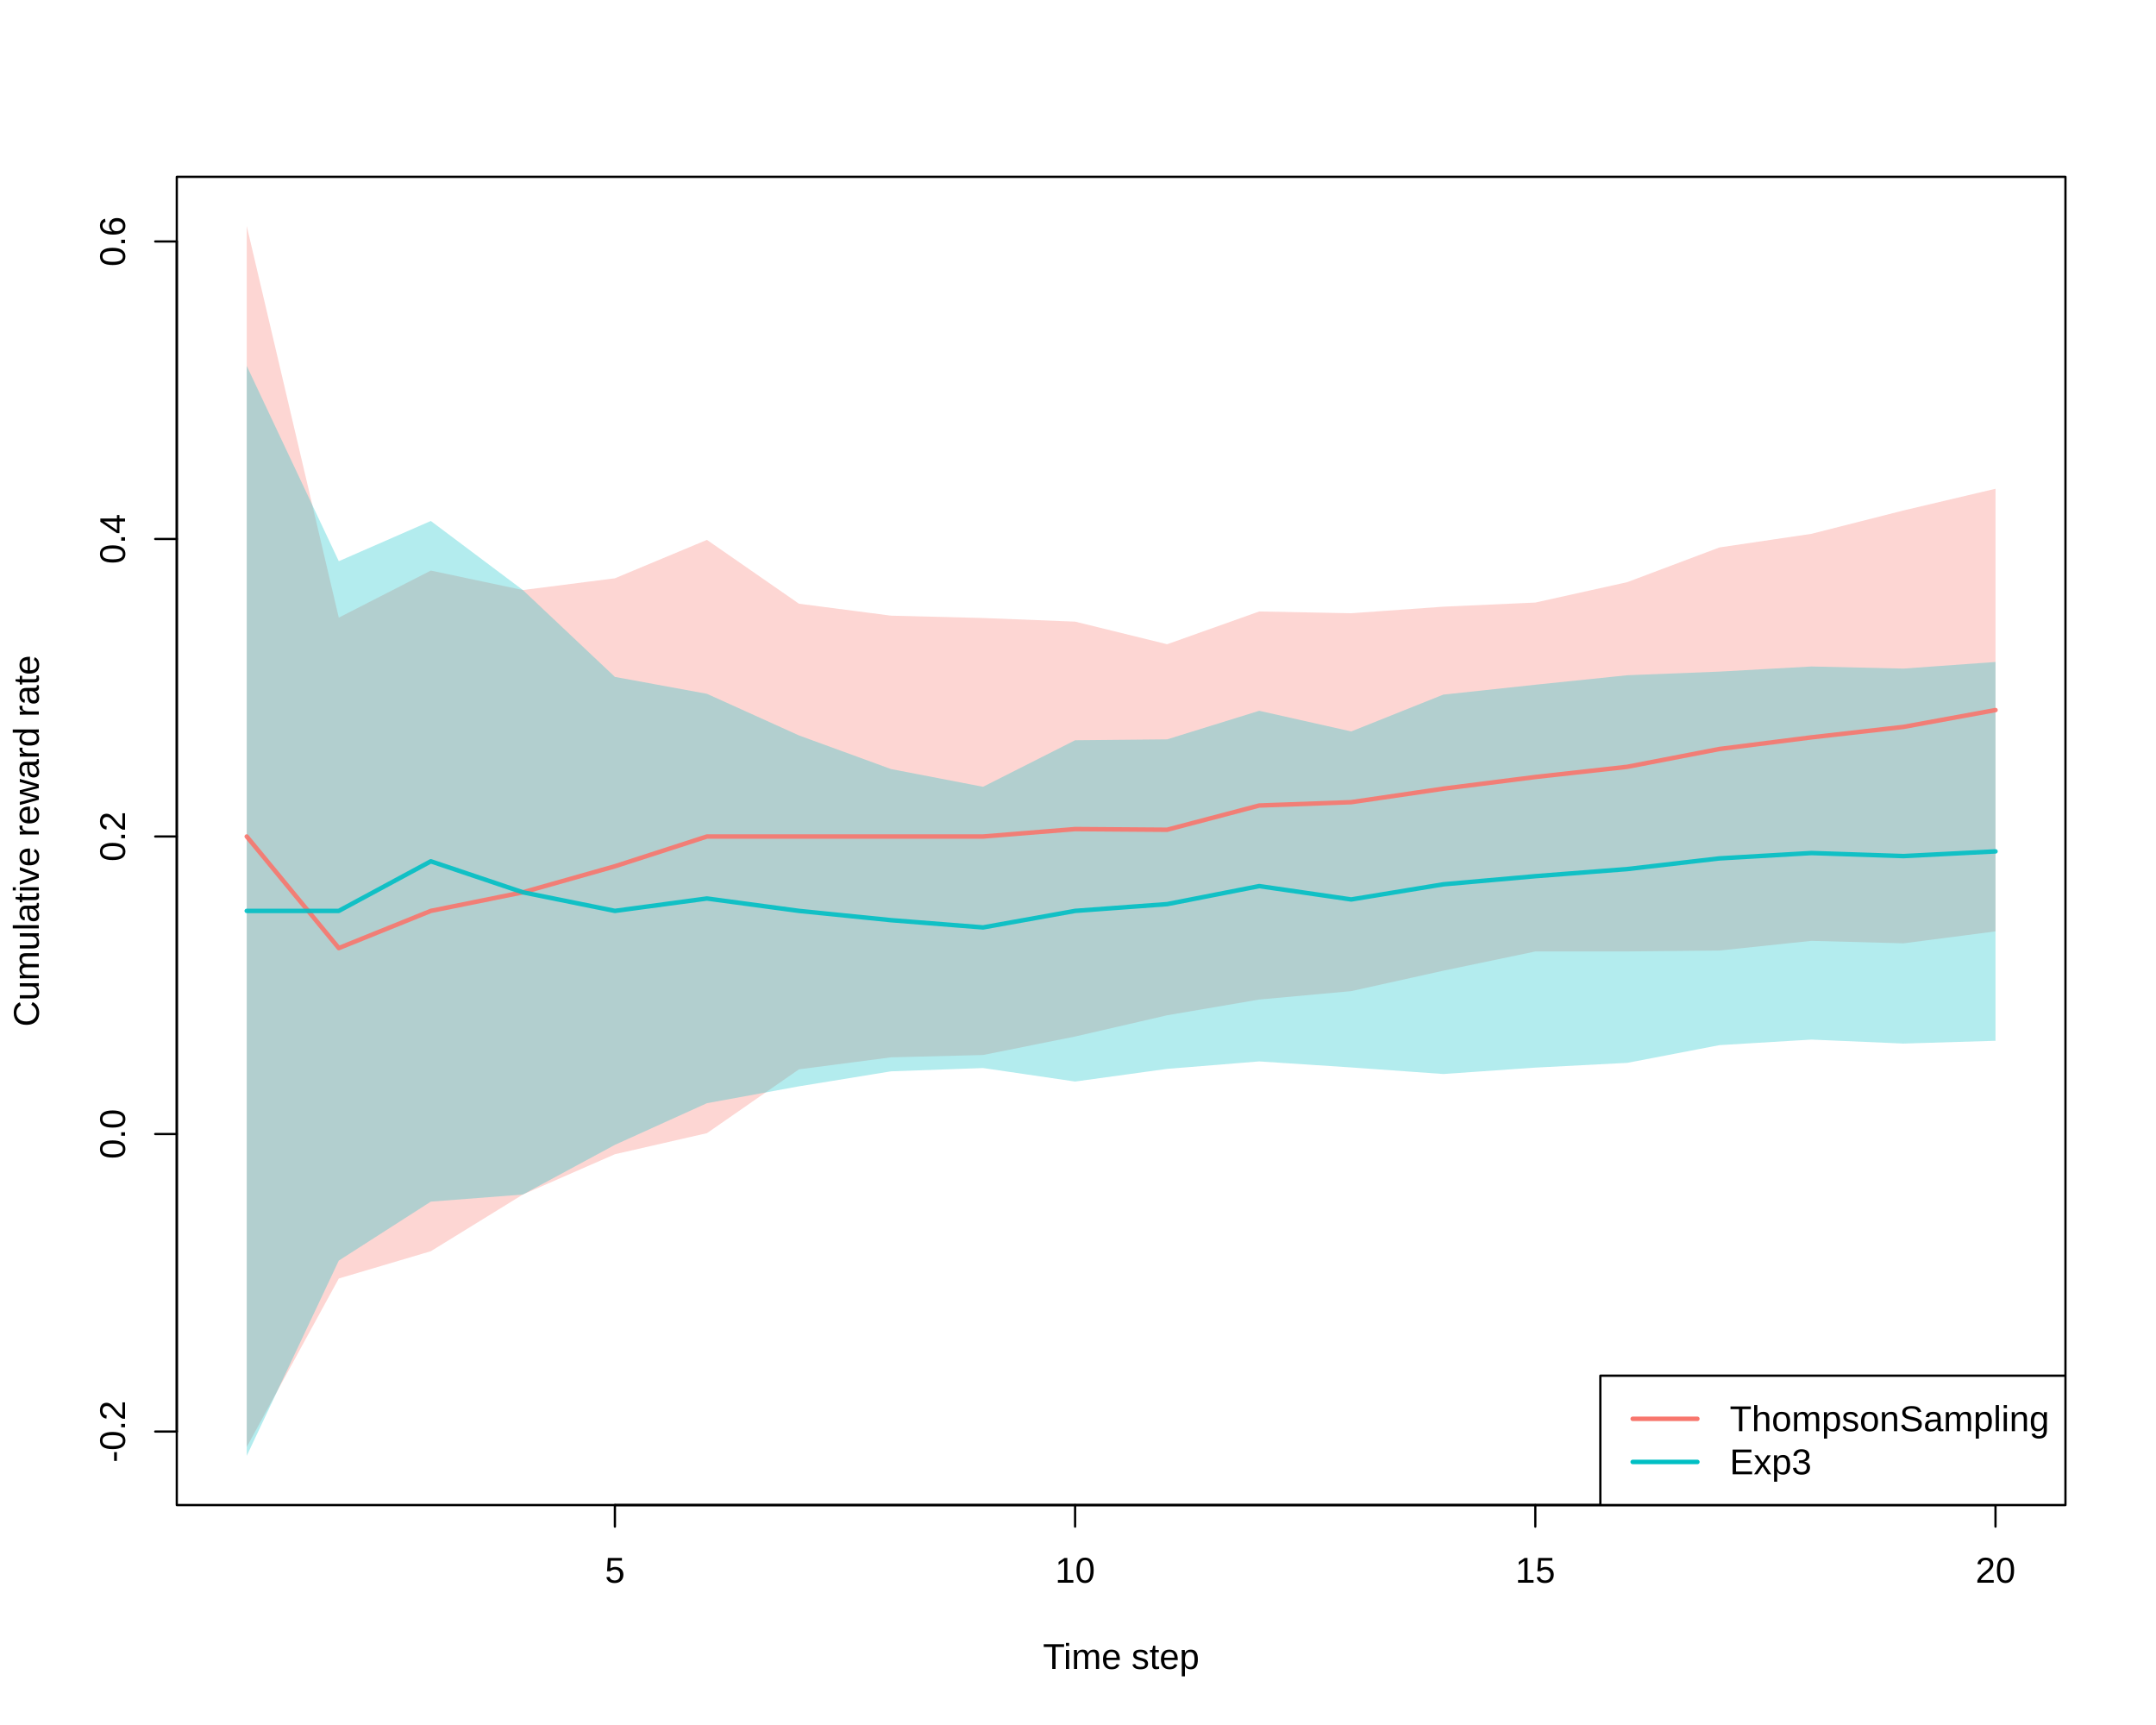
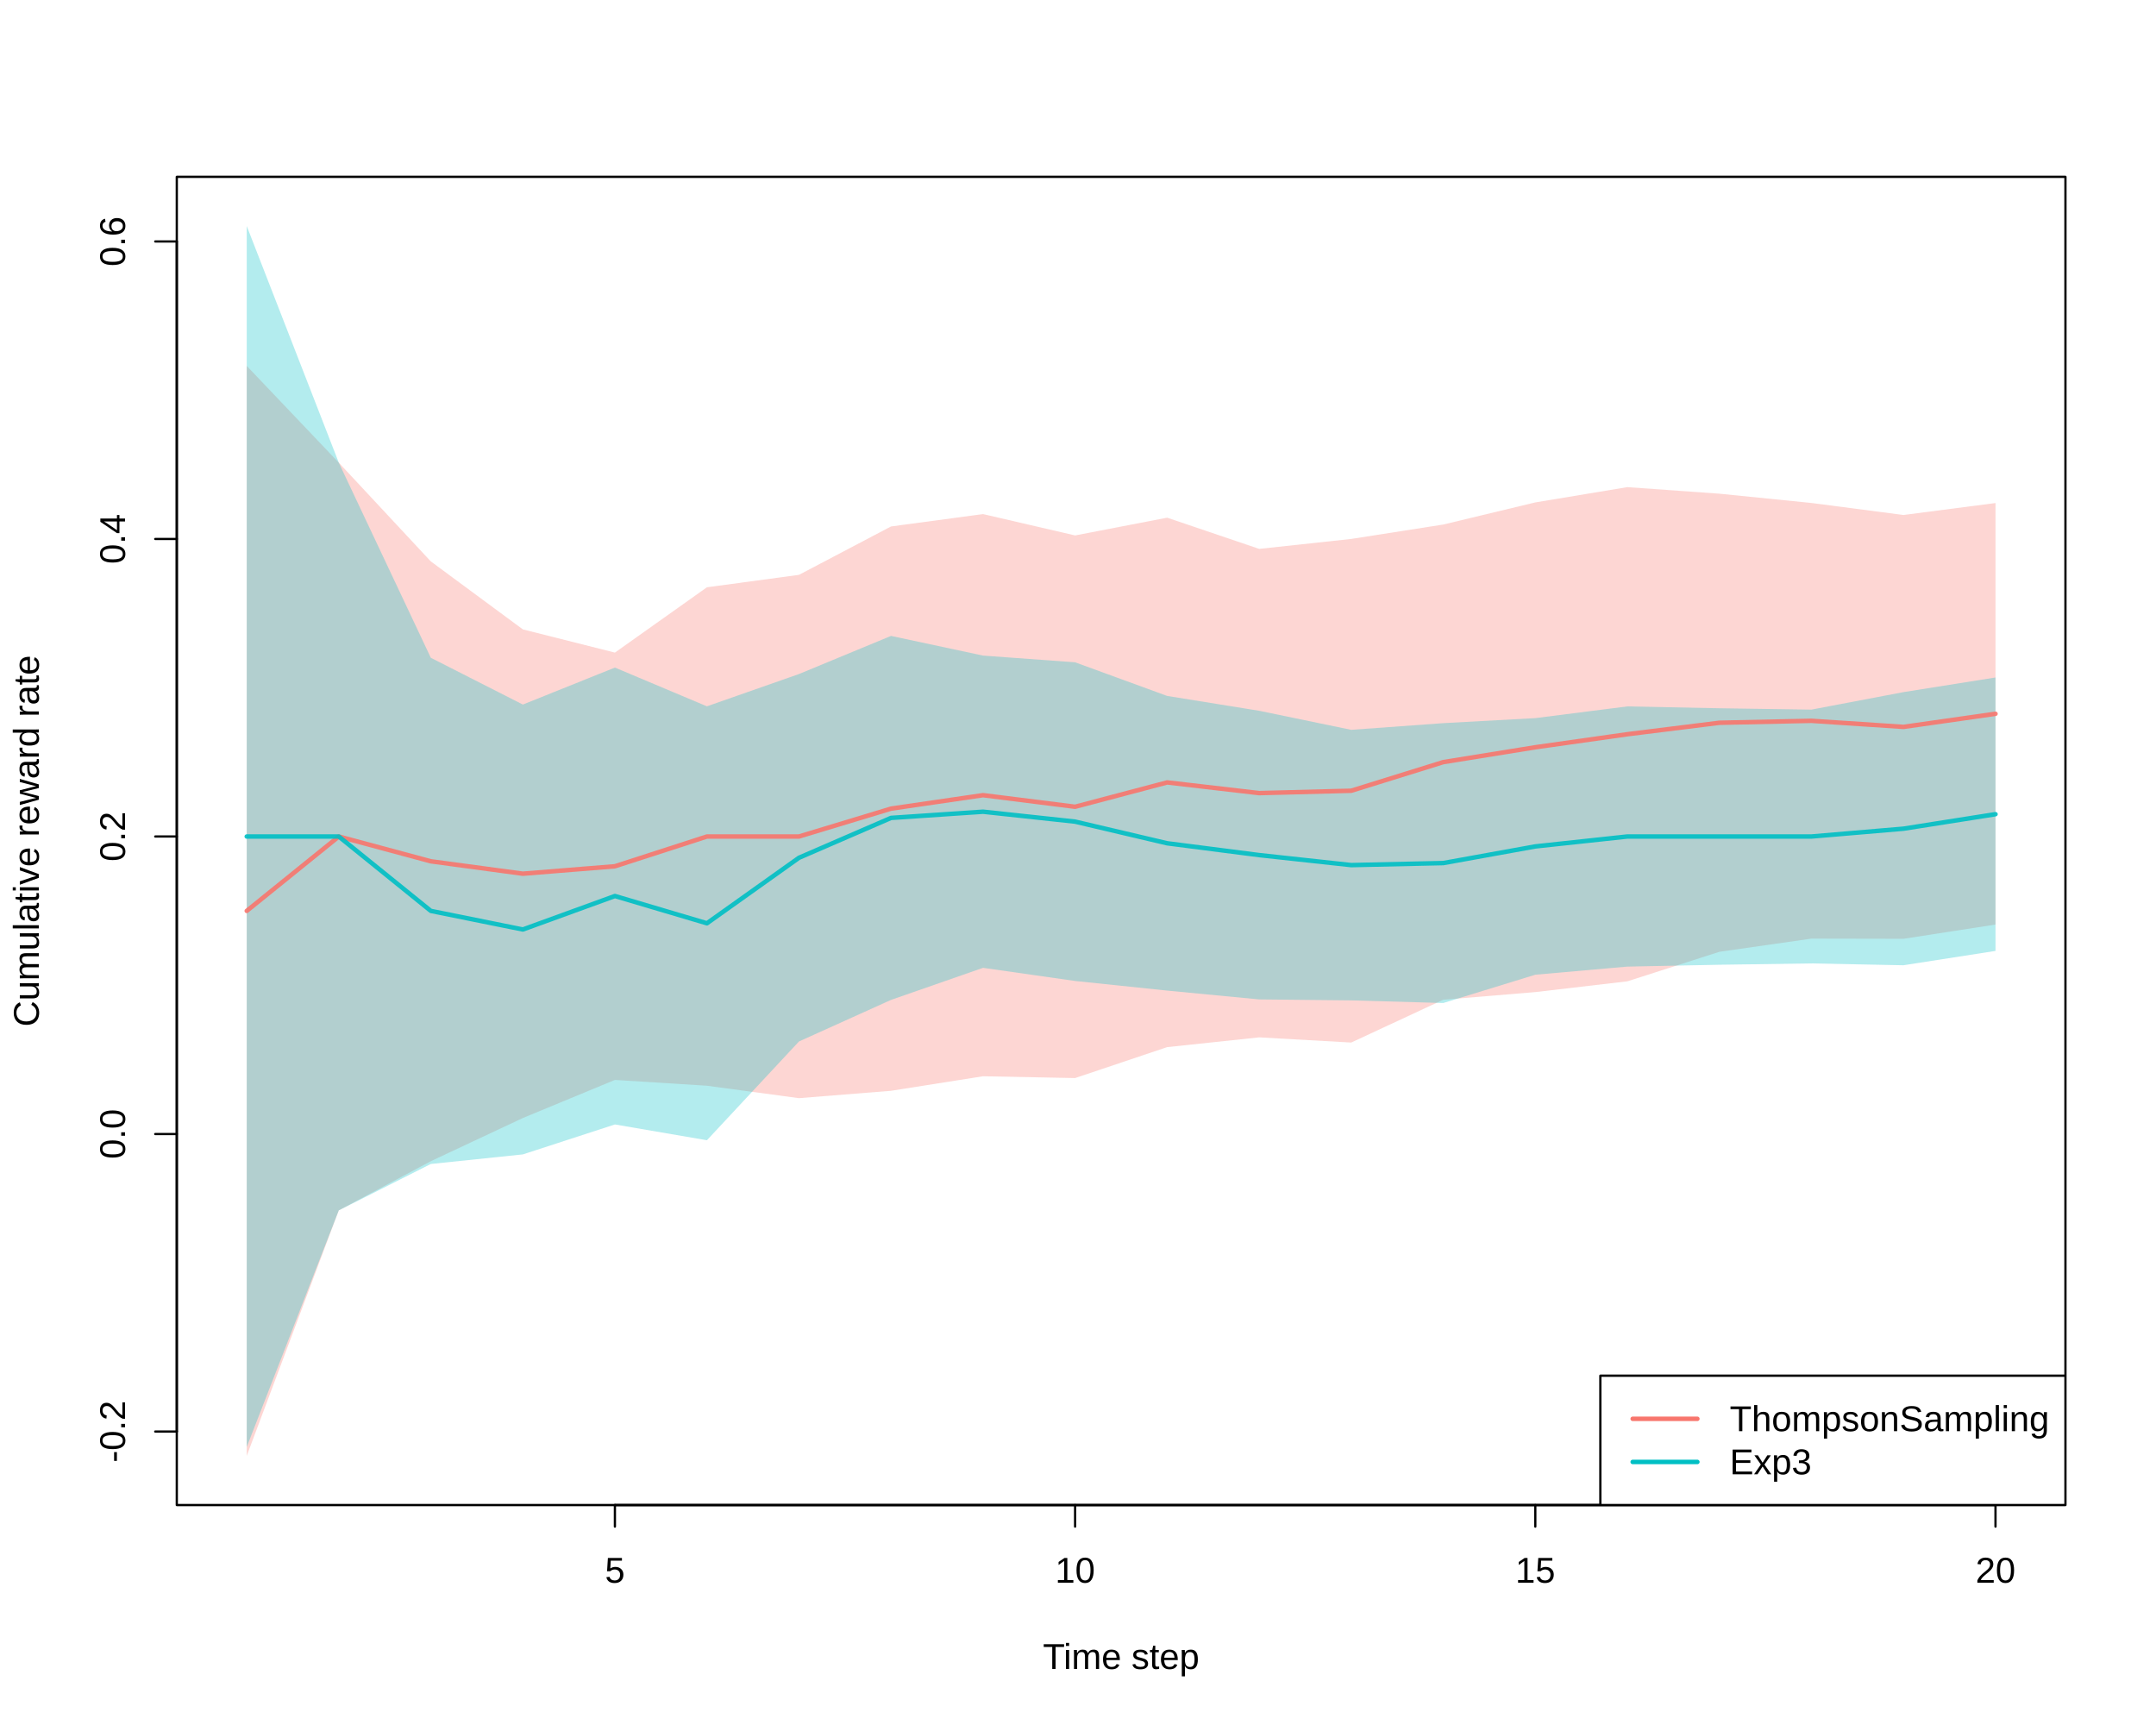
<svg xmlns="http://www.w3.org/2000/svg" viewBox="0 0 720.00 576.00">
  <defs>
    <style type="text/css">
    line, polyline, polygon, path, rect, circle {
      fill: none;
      stroke: #000000;
      stroke-linecap: round;
      stroke-linejoin: round;
      stroke-miterlimit: 10.00;
    }
  </style>
  </defs>
  <rect width="100%" height="100%" style="stroke: none; fill: #FFFFFF;" />
  <defs>
    <clipPath id="cpNTkuMDR8Njg5Ljc2fDUwMi41Nnw1OS4wNA==">
      <rect x="59.04" y="59.04" width="630.72" height="443.52" />
    </clipPath>
  </defs>
-   <polygon points="82.40,483.17 113.14,426.91 143.87,417.80 174.61,398.87 205.35,385.41 236.08,378.38 266.82,357.06 297.56,353.06 328.29,352.28 359.03,346.11 389.77,339.01 420.51,333.76 451.24,330.95 481.98,324.13 512.72,317.71 543.45,317.70 574.19,317.40 604.93,314.16 635.66,314.99 666.40,311.00 666.40,163.20 635.66,170.45 604.93,178.25 574.19,182.80 543.45,194.38 512.72,201.20 481.98,202.58 451.24,204.77 420.51,204.18 389.77,215.12 359.03,207.57 328.29,206.36 297.56,205.58 266.82,201.59 236.08,180.27 205.35,193.10 174.61,197.02 143.87,190.52 113.14,206.24 82.40,75.47 " style="stroke-width: 0.75; stroke: none; fill: #F8766D; fill-opacity: 0.30;" clip-path="url(#cpNTkuMDR8Njg5Ljc2fDUwMi41Nnw1OS4wNA==)" />
-   <polygon points="82.40,486.13 113.14,420.93 143.87,401.24 174.61,398.87 205.35,382.28 236.08,368.37 266.82,362.74 297.56,357.73 328.29,356.63 359.03,361.14 389.77,356.91 420.51,354.42 451.24,356.43 481.98,358.63 512.72,356.49 543.45,354.90 574.19,348.99 604.93,347.13 635.66,348.46 666.40,347.53 666.40,221.04 635.66,223.25 604.93,222.55 574.19,224.26 543.45,225.47 512.72,228.64 481.98,231.95 451.24,244.24 420.51,237.34 389.77,246.88 359.03,247.18 328.29,262.72 297.56,256.80 266.82,245.57 236.08,231.67 205.35,226.03 174.61,197.02 143.87,173.96 113.14,187.39 82.40,122.18 " style="stroke-width: 0.75; stroke: none; fill: #00BFC4; fill-opacity: 0.30;" clip-path="url(#cpNTkuMDR8Njg5Ljc2fDUwMi41Nnw1OS4wNA==)" />
-   <polyline points="82.40,279.32 113.14,316.58 143.87,304.16 174.61,297.95 205.35,289.26 236.08,279.32 266.82,279.32 297.56,279.32 328.29,279.32 359.03,276.84 389.77,277.06 420.51,268.97 451.24,267.86 481.98,263.35 512.72,259.45 543.45,256.04 574.19,250.10 604.93,246.21 635.66,242.72 666.40,237.10 " style="stroke-width: 1.50; stroke: #F8766D; stroke-opacity: 0.90;" clip-path="url(#cpNTkuMDR8Njg5Ljc2fDUwMi41Nnw1OS4wNA==)" />
-   <polyline points="82.40,304.16 113.14,304.16 143.87,287.60 174.61,297.95 205.35,304.16 236.08,300.02 266.82,304.16 297.56,307.26 328.29,309.68 359.03,304.16 389.77,301.90 420.51,295.88 451.24,300.34 481.98,295.29 512.72,292.57 543.45,290.19 574.19,286.63 604.93,284.84 635.66,285.86 666.40,284.29 " style="stroke-width: 1.50; stroke: #00BFC4; stroke-opacity: 0.90;" clip-path="url(#cpNTkuMDR8Njg5Ljc2fDUwMi41Nnw1OS4wNA==)" />
+   <polygon points="82.40,486.13 113.14,404.16 143.87,387.74 174.61,373.32 205.35,360.60 236.08,362.54 266.82,366.69 297.56,364.23 328.29,359.38 359.03,359.98 389.77,349.65 420.51,346.39 451.24,348.12 481.98,333.82 512.72,331.27 543.45,327.68 574.19,317.82 604.93,313.42 635.66,313.48 666.40,308.72 666.40,167.97 635.66,171.96 604.93,167.95 574.19,164.85 543.45,162.66 512.72,167.76 481.98,175.15 451.24,179.96 420.51,183.28 389.77,172.86 359.03,178.79 328.29,171.66 297.56,175.79 266.82,191.95 236.08,196.10 205.35,217.91 174.61,210.16 143.87,187.46 113.14,154.49 82.40,122.18 " style="stroke-width: 0.75; stroke: none; fill: #F8766D; fill-opacity: 0.30;" clip-path="url(#cpNTkuMDR8Njg5Ljc2fDUwMi41Nnw1OS4wNA==)" />
+   <polygon points="82.40,483.17 113.14,404.16 143.87,388.67 174.61,385.47 205.35,375.47 236.08,380.74 266.82,347.76 297.56,333.88 328.29,323.17 359.03,327.56 389.77,330.77 420.51,333.72 451.24,334.04 481.98,334.92 512.72,325.47 543.45,322.76 574.19,322.14 604.93,321.70 635.66,322.31 666.40,317.52 666.40,226.22 635.66,231.11 604.93,236.95 574.19,236.50 543.45,235.88 512.72,239.79 481.98,241.47 451.24,243.70 420.51,237.34 389.77,232.38 359.03,221.15 328.29,218.91 297.56,212.34 266.82,225.07 236.08,235.85 205.35,222.91 174.61,235.26 143.87,219.64 113.14,154.49 82.40,75.47 " style="stroke-width: 0.75; stroke: none; fill: #00BFC4; fill-opacity: 0.30;" clip-path="url(#cpNTkuMDR8Njg5Ljc2fDUwMi41Nnw1OS4wNA==)" />
+   <polyline points="82.40,304.16 113.14,279.32 143.87,287.60 174.61,291.74 205.35,289.26 236.08,279.32 266.82,279.32 297.56,270.01 328.29,265.52 359.03,269.39 389.77,261.26 420.51,264.83 451.24,264.04 481.98,254.48 512.72,249.52 543.45,245.17 574.19,241.34 604.93,240.69 635.66,242.72 666.40,238.34 " style="stroke-width: 1.50; stroke: #F8766D; stroke-opacity: 0.90;" clip-path="url(#cpNTkuMDR8Njg5Ljc2fDUwMi41Nnw1OS4wNA==)" />
+   <polyline points="82.40,279.32 113.14,279.32 143.87,304.16 174.61,310.37 205.35,299.19 236.08,308.30 266.82,286.42 297.56,273.11 328.29,271.04 359.03,274.35 389.77,281.58 420.51,285.53 451.24,288.87 481.98,288.19 512.72,282.63 543.45,279.32 574.19,279.32 604.93,279.32 635.66,276.71 666.40,271.87 " style="stroke-width: 1.50; stroke: #00BFC4; stroke-opacity: 0.90;" clip-path="url(#cpNTkuMDR8Njg5Ljc2fDUwMi41Nnw1OS4wNA==)" />
  <defs>
    <clipPath id="cpMC4wMHw3MjAuMDB8NTc2LjAwfDAuMDA=">
      <rect x="0.00" y="0.00" width="720.00" height="576.00" />
    </clipPath>
  </defs>
  <line x1="205.35" y1="502.56" x2="666.40" y2="502.56" style="stroke-width: 0.75;" clip-path="url(#cpMC4wMHw3MjAuMDB8NTc2LjAwfDAuMDA=)" />
  <line x1="205.35" y1="502.56" x2="205.35" y2="509.76" style="stroke-width: 0.75;" clip-path="url(#cpMC4wMHw3MjAuMDB8NTc2LjAwfDAuMDA=)" />
  <line x1="359.03" y1="502.56" x2="359.03" y2="509.76" style="stroke-width: 0.75;" clip-path="url(#cpMC4wMHw3MjAuMDB8NTc2LjAwfDAuMDA=)" />
  <line x1="512.72" y1="502.56" x2="512.72" y2="509.76" style="stroke-width: 0.75;" clip-path="url(#cpMC4wMHw3MjAuMDB8NTc2LjAwfDAuMDA=)" />
  <line x1="666.40" y1="502.56" x2="666.40" y2="509.76" style="stroke-width: 0.75;" clip-path="url(#cpMC4wMHw3MjAuMDB8NTc2LjAwfDAuMDA=)" />
  <g clip-path="url(#cpMC4wMHw3MjAuMDB8NTc2LjAwfDAuMDA=)">
    <text x="202.01" y="528.48" style="font-size: 12.00px; font-family: Liberation Sans;" textLength="6.67px" lengthAdjust="spacingAndGlyphs">5</text>
  </g>
  <g clip-path="url(#cpMC4wMHw3MjAuMDB8NTc2LjAwfDAuMDA=)">
    <text x="352.36" y="528.48" style="font-size: 12.00px; font-family: Liberation Sans;" textLength="13.34px" lengthAdjust="spacingAndGlyphs">10</text>
  </g>
  <g clip-path="url(#cpMC4wMHw3MjAuMDB8NTc2LjAwfDAuMDA=)">
    <text x="506.04" y="528.48" style="font-size: 12.00px; font-family: Liberation Sans;" textLength="13.34px" lengthAdjust="spacingAndGlyphs">15</text>
  </g>
  <g clip-path="url(#cpMC4wMHw3MjAuMDB8NTc2LjAwfDAuMDA=)">
    <text x="659.73" y="528.48" style="font-size: 12.00px; font-family: Liberation Sans;" textLength="13.34px" lengthAdjust="spacingAndGlyphs">20</text>
  </g>
  <line x1="59.04" y1="478.01" x2="59.04" y2="80.63" style="stroke-width: 0.75;" clip-path="url(#cpMC4wMHw3MjAuMDB8NTc2LjAwfDAuMDA=)" />
  <line x1="59.04" y1="478.01" x2="51.84" y2="478.01" style="stroke-width: 0.75;" clip-path="url(#cpMC4wMHw3MjAuMDB8NTc2LjAwfDAuMDA=)" />
  <line x1="59.04" y1="378.67" x2="51.84" y2="378.67" style="stroke-width: 0.75;" clip-path="url(#cpMC4wMHw3MjAuMDB8NTc2LjAwfDAuMDA=)" />
  <line x1="59.04" y1="279.32" x2="51.84" y2="279.32" style="stroke-width: 0.75;" clip-path="url(#cpMC4wMHw3MjAuMDB8NTc2LjAwfDAuMDA=)" />
  <line x1="59.04" y1="179.97" x2="51.84" y2="179.97" style="stroke-width: 0.75;" clip-path="url(#cpMC4wMHw3MjAuMDB8NTc2LjAwfDAuMDA=)" />
  <line x1="59.04" y1="80.63" x2="51.84" y2="80.63" style="stroke-width: 0.75;" clip-path="url(#cpMC4wMHw3MjAuMDB8NTc2LjAwfDAuMDA=)" />
  <g clip-path="url(#cpMC4wMHw3MjAuMDB8NTc2LjAwfDAuMDA=)">
    <text transform="translate(41.76,488.35) rotate(-90)" style="font-size: 12.00px; font-family: Liberation Sans;" textLength="20.67px" lengthAdjust="spacingAndGlyphs">-0.2</text>
  </g>
  <g clip-path="url(#cpMC4wMHw3MjAuMDB8NTc2LjAwfDAuMDA=)">
    <text transform="translate(41.76,387.00) rotate(-90)" style="font-size: 12.00px; font-family: Liberation Sans;" textLength="16.67px" lengthAdjust="spacingAndGlyphs">0.0</text>
  </g>
  <g clip-path="url(#cpMC4wMHw3MjAuMDB8NTc2LjAwfDAuMDA=)">
    <text transform="translate(41.76,287.66) rotate(-90)" style="font-size: 12.00px; font-family: Liberation Sans;" textLength="16.67px" lengthAdjust="spacingAndGlyphs">0.2</text>
  </g>
  <g clip-path="url(#cpMC4wMHw3MjAuMDB8NTc2LjAwfDAuMDA=)">
    <text transform="translate(41.76,188.31) rotate(-90)" style="font-size: 12.00px; font-family: Liberation Sans;" textLength="16.67px" lengthAdjust="spacingAndGlyphs">0.4</text>
  </g>
  <g clip-path="url(#cpMC4wMHw3MjAuMDB8NTc2LjAwfDAuMDA=)">
    <text transform="translate(41.76,88.96) rotate(-90)" style="font-size: 12.00px; font-family: Liberation Sans;" textLength="16.67px" lengthAdjust="spacingAndGlyphs">0.6</text>
  </g>
  <g clip-path="url(#cpMC4wMHw3MjAuMDB8NTc2LjAwfDAuMDA=)">
    <text x="348.29" y="557.28" style="font-size: 12.00px; font-family: Liberation Sans;" textLength="52.22px" lengthAdjust="spacingAndGlyphs">Time step</text>
  </g>
  <g clip-path="url(#cpMC4wMHw3MjAuMDB8NTc2LjAwfDAuMDA=)">
    <text transform="translate(12.96,342.82) rotate(-90)" style="font-size: 12.00px; font-family: Liberation Sans;" textLength="124.05px" lengthAdjust="spacingAndGlyphs">Cumulative reward rate</text>
  </g>
  <polyline points="59.04,502.56 689.76,502.56 689.76,59.04 59.04,59.04 59.04,502.56 " style="stroke-width: 0.75;" clip-path="url(#cpMC4wMHw3MjAuMDB8NTc2LjAwfDAuMDA=)" />
  <defs>
    <clipPath id="cpNTkuMDR8Njg5Ljc2fDUwMi41Nnw1OS4wNA==">
      <rect x="59.04" y="59.04" width="630.72" height="443.52" />
    </clipPath>
  </defs>
  <rect x="534.44" y="459.36" width="155.32" height="43.20" style="stroke-width: 0.75; fill: #FFFFFF;" clip-path="url(#cpNTkuMDR8Njg5Ljc2fDUwMi41Nnw1OS4wNA==)" />
  <line x1="545.24" y1="473.76" x2="566.84" y2="473.76" style="stroke-width: 1.50; stroke: #F8766D;" clip-path="url(#cpNTkuMDR8Njg5Ljc2fDUwMi41Nnw1OS4wNA==)" />
  <line x1="545.24" y1="488.16" x2="566.84" y2="488.16" style="stroke-width: 1.50; stroke: #00BFC4;" clip-path="url(#cpNTkuMDR8Njg5Ljc2fDUwMi41Nnw1OS4wNA==)" />
  <g clip-path="url(#cpNTkuMDR8Njg5Ljc2fDUwMi41Nnw1OS4wNA==)">
    <text x="577.64" y="477.88" style="font-size: 12.00px; font-family: Liberation Sans;" textLength="106.72px" lengthAdjust="spacingAndGlyphs">ThompsonSampling</text>
  </g>
  <g clip-path="url(#cpNTkuMDR8Njg5Ljc2fDUwMi41Nnw1OS4wNA==)">
    <text x="577.64" y="492.29" style="font-size: 12.00px; font-family: Liberation Sans;" textLength="27.34px" lengthAdjust="spacingAndGlyphs">Exp3</text>
  </g>
</svg>
